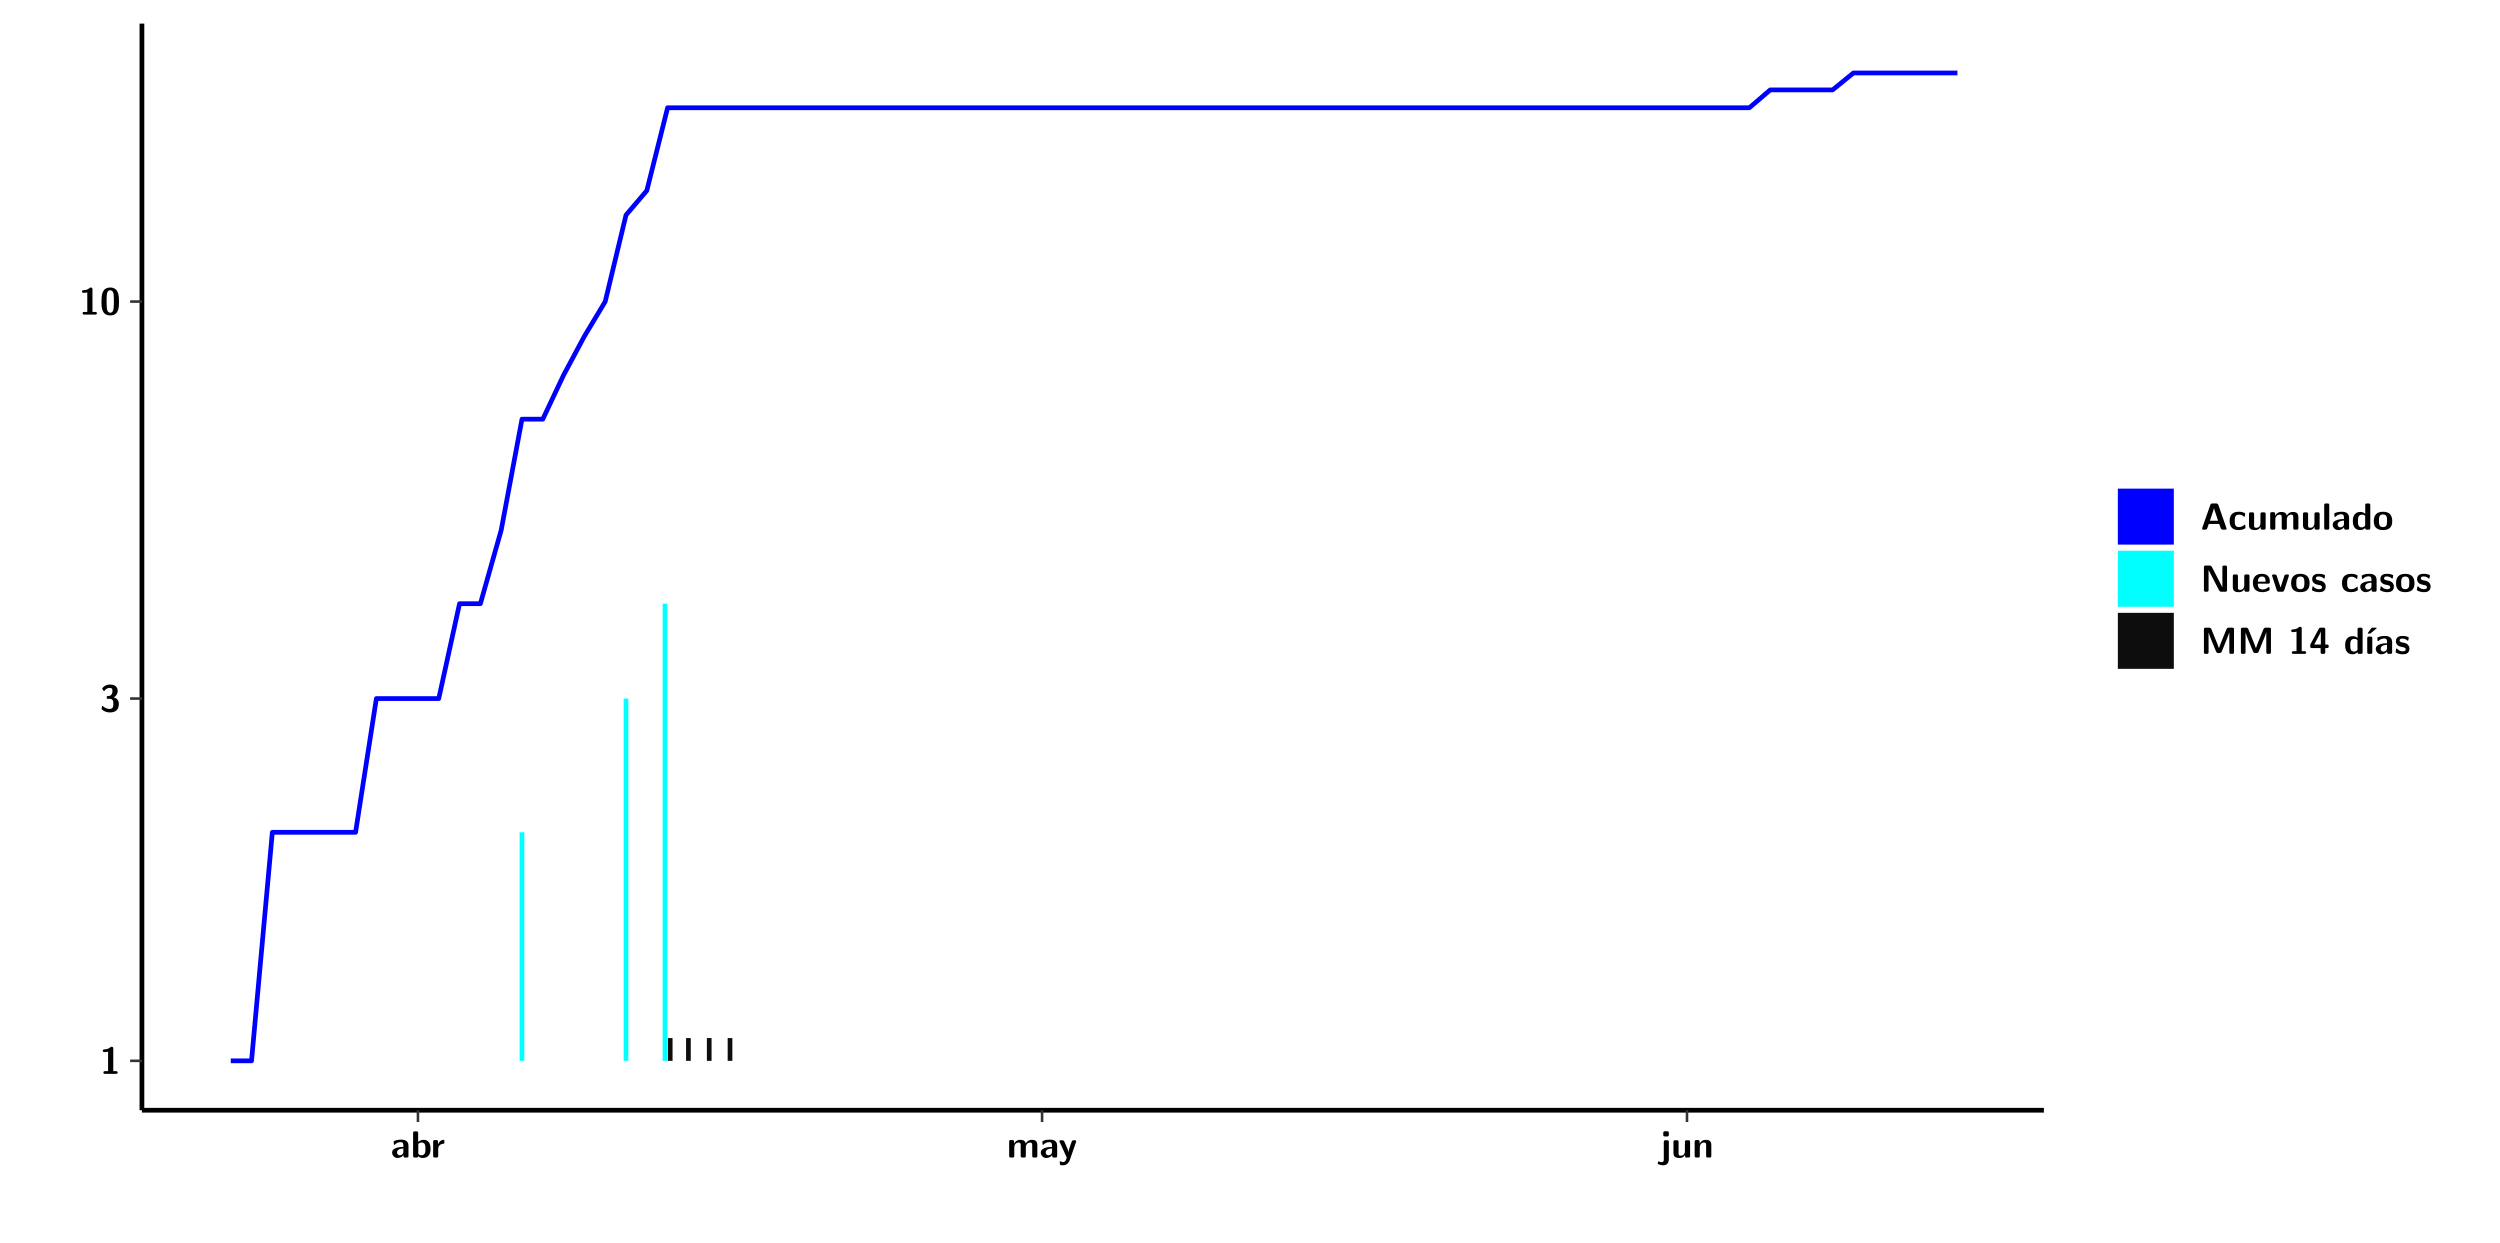
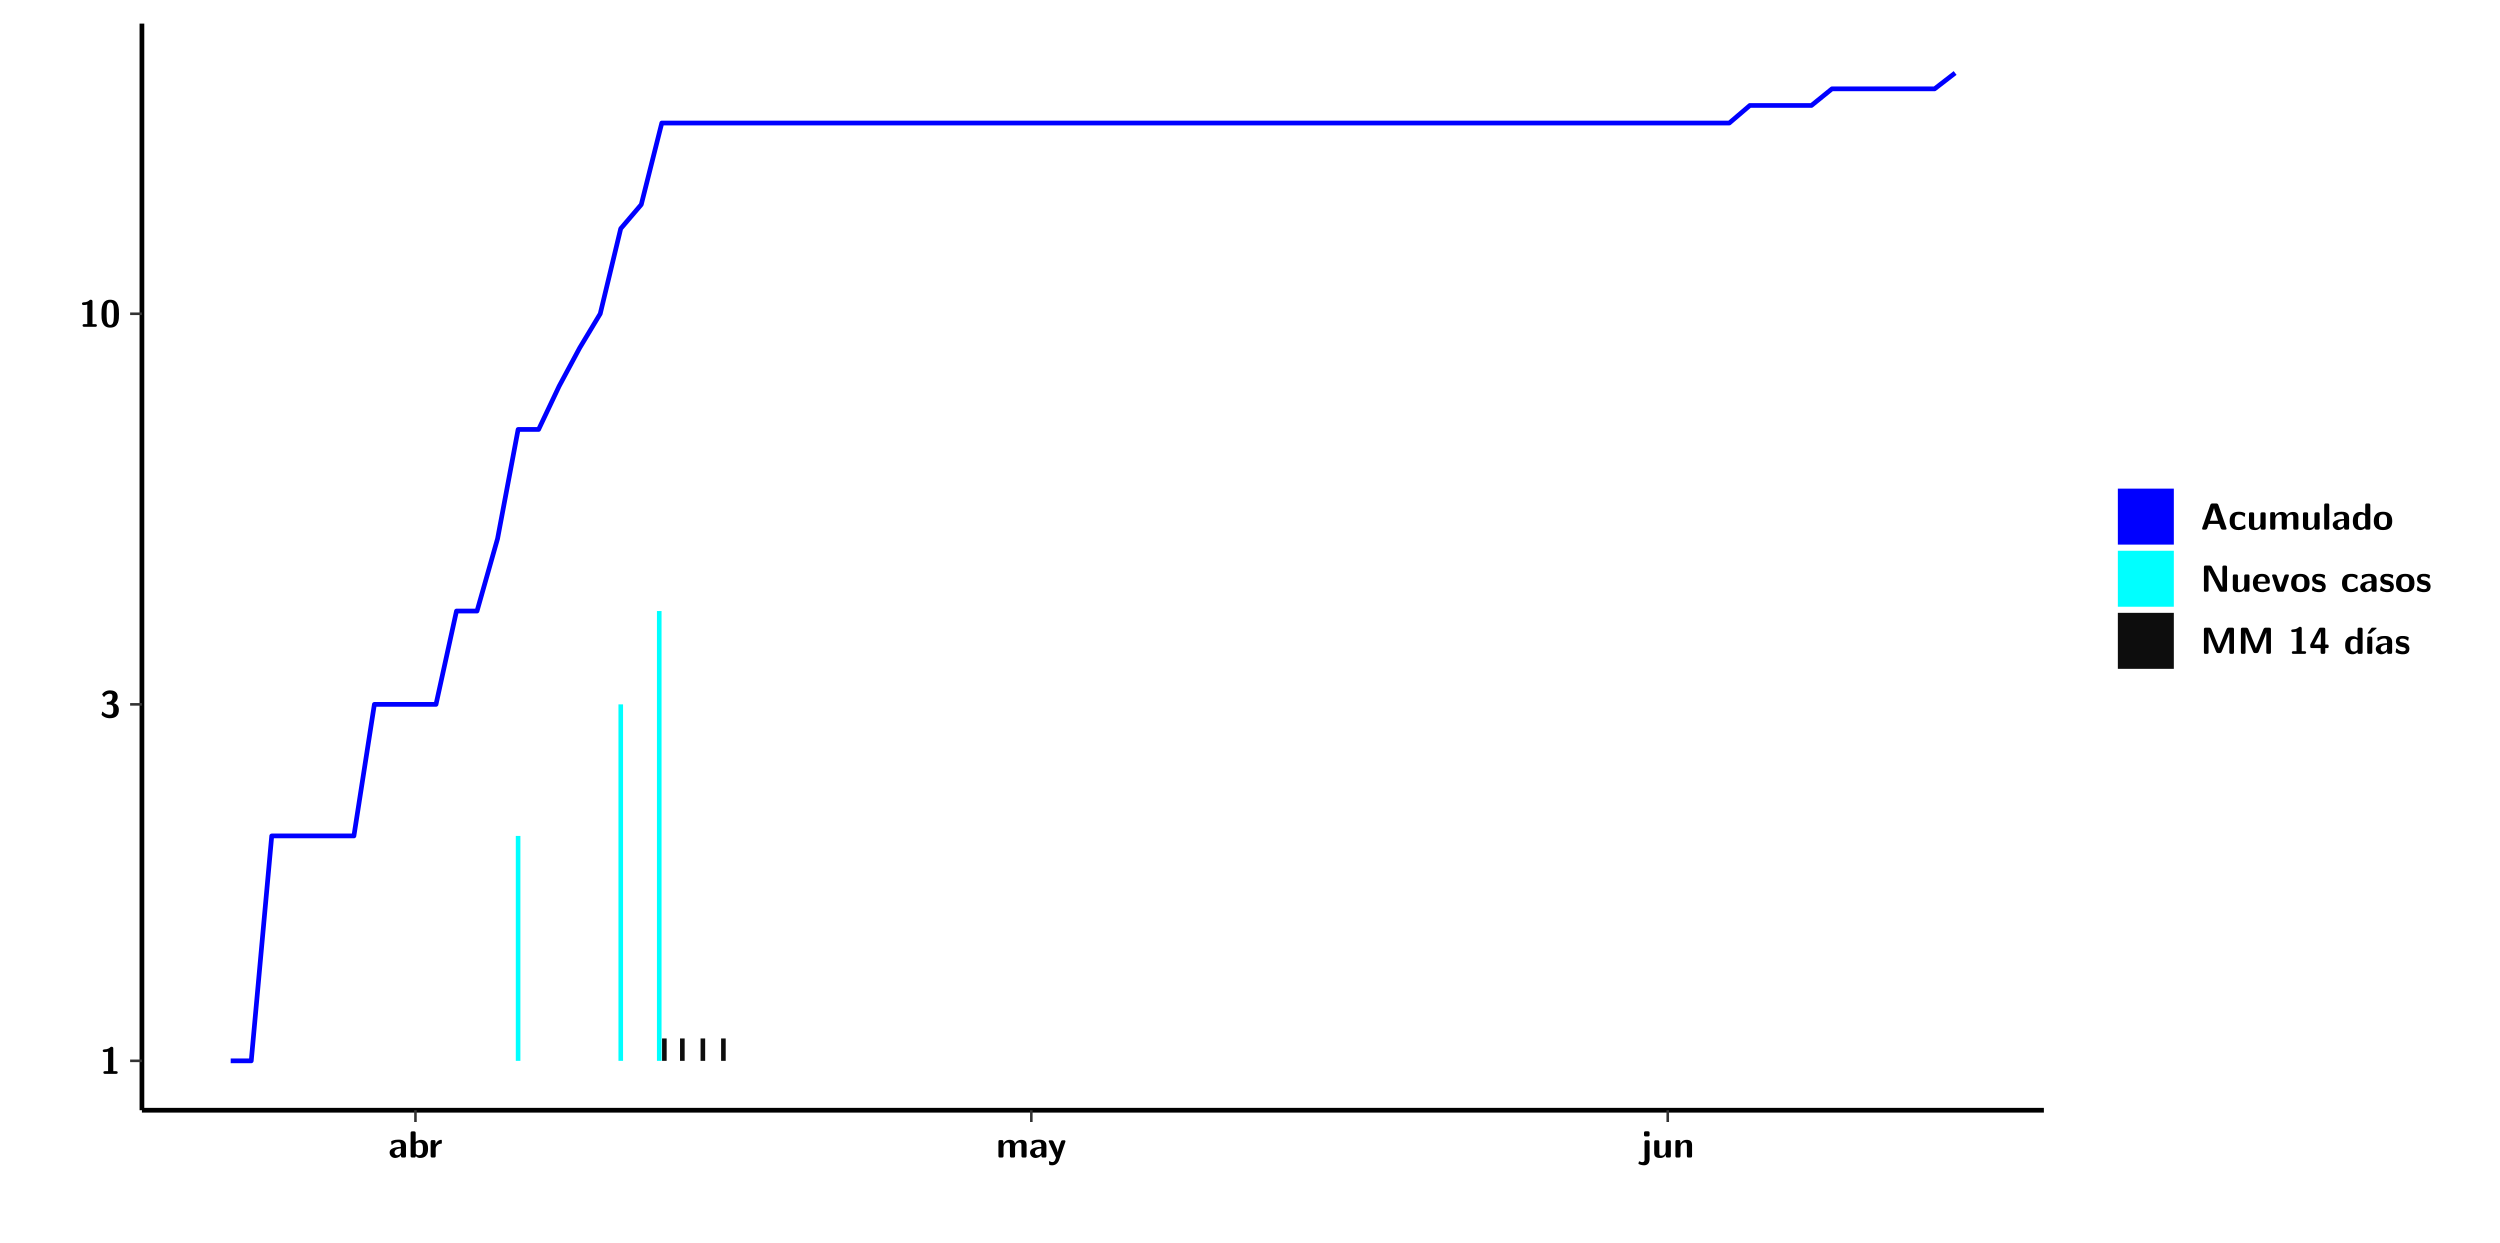
<svg xmlns="http://www.w3.org/2000/svg" xmlns:xlink="http://www.w3.org/1999/xlink" width="579.653pt" height="288pt" viewBox="0 0 579.653 288" version="1.1">
  <defs>
    <g>
      <symbol overflow="visible" id="glyph0-0">
        <path style="stroke:none;" d="" />
      </symbol>
      <symbol overflow="visible" id="glyph0-1">
        <path style="stroke:none;" d="M 3.109 -5.859 C 3.109 -6.016 3.109 -6.281 2.719 -6.281 C 2.547 -6.281 2.516 -6.266 2.406 -6.156 C 2.25 -6.016 1.922 -5.688 1.047 -5.672 C 0.891 -5.672 0.672 -5.609 0.672 -5.359 C 0.672 -5.047 0.969 -5.047 1.094 -5.047 C 1.344 -5.047 1.656 -5.078 1.906 -5.156 L 1.906 -0.625 L 1.234 -0.625 C 1.109 -0.625 0.812 -0.625 0.812 -0.312 C 0.812 0 1.109 0 1.234 0 L 3.719 0 C 3.828 0 4.141 0 4.141 -0.312 C 4.141 -0.625 3.828 -0.625 3.719 -0.625 L 3.109 -0.625 Z M 3.109 -5.859 " />
      </symbol>
      <symbol overflow="visible" id="glyph0-2">
        <path style="stroke:none;" d="M 0.844 -4.859 C 0.906 -4.766 0.953 -4.766 0.969 -4.766 C 1.031 -4.766 1.047 -4.797 1.094 -4.859 C 1.547 -5.5 2.172 -5.5 2.281 -5.5 C 2.844 -5.5 2.922 -5.203 2.922 -4.781 C 2.922 -4.656 2.922 -4.234 2.641 -3.906 C 2.438 -3.656 2.219 -3.641 1.953 -3.625 C 1.859 -3.609 1.688 -3.609 1.672 -3.578 C 1.609 -3.562 1.609 -3.5 1.609 -3.359 L 1.609 -3.203 C 1.609 -2.984 1.609 -2.969 1.844 -2.969 L 2.219 -2.969 C 3.031 -2.969 3.125 -2.469 3.125 -1.797 C 3.125 -1.203 3.062 -0.625 2.266 -0.625 C 1.984 -0.625 1.328 -0.688 0.75 -1.25 C 0.672 -1.328 0.656 -1.328 0.625 -1.328 C 0.531 -1.328 0.516 -1.25 0.516 -1.234 C 0.516 -1.234 0.406 -0.672 0.406 -0.625 C 0.406 -0.516 1.156 0.188 2.312 0.188 C 3.812 0.188 4.406 -0.609 4.406 -1.781 C 4.406 -2.562 3.984 -3.109 3.203 -3.297 C 3.906 -3.688 4.141 -4.266 4.141 -4.766 C 4.141 -6.156 2.891 -6.281 2.328 -6.281 C 1.125 -6.281 0.531 -5.422 0.531 -5.344 C 0.531 -5.297 0.594 -5.219 0.594 -5.219 Z M 0.844 -4.859 " />
      </symbol>
      <symbol overflow="visible" id="glyph0-3">
        <path style="stroke:none;" d="M 4.438 -3 C 4.438 -4.203 4.438 -6.281 2.406 -6.281 C 0.375 -6.281 0.375 -4.219 0.375 -3 C 0.375 -1.812 0.375 0.188 2.406 0.188 C 4.438 0.188 4.438 -1.781 4.438 -3 Z M 2.406 -0.438 C 1.75 -0.438 1.656 -1.25 1.625 -1.484 C 1.562 -1.953 1.562 -2.766 1.562 -3.125 C 1.562 -3.641 1.562 -4.203 1.625 -4.641 C 1.641 -4.875 1.734 -5.641 2.406 -5.641 C 3.047 -5.641 3.156 -4.906 3.188 -4.734 C 3.25 -4.281 3.25 -3.594 3.25 -3.125 C 3.25 -2.625 3.25 -1.953 3.188 -1.469 C 3.156 -1.234 3.062 -0.438 2.406 -0.438 Z M 2.406 -0.438 " />
      </symbol>
      <symbol overflow="visible" id="glyph0-4">
        <path style="stroke:none;" d="M 4.062 -2.766 C 4.062 -4.156 2.734 -4.156 2.297 -4.156 C 1.891 -4.156 1.453 -4.125 0.859 -3.891 C 0.672 -3.797 0.625 -3.781 0.625 -3.688 C 0.625 -3.625 0.688 -3.109 0.688 -3.047 C 0.703 -2.984 0.75 -2.938 0.812 -2.938 C 0.844 -2.938 0.875 -2.969 0.906 -3 C 1.281 -3.391 1.719 -3.578 2.266 -3.578 C 2.734 -3.578 2.875 -3.297 2.875 -2.781 L 2.875 -2.469 C 2.562 -2.469 0.266 -2.453 0.266 -1.172 C 0.266 -0.547 0.766 0.094 1.531 0.094 C 1.828 0.094 2.484 0.016 2.906 -0.594 L 2.906 -0.422 C 2.906 -0.141 2.969 0 3.328 0 L 3.641 0 C 3.984 0 4.062 -0.109 4.062 -0.422 Z M 2.875 -1.344 C 2.875 -0.531 2.047 -0.531 2.016 -0.531 C 1.641 -0.531 1.406 -0.844 1.406 -1.188 C 1.406 -2.047 2.625 -2.109 2.875 -2.109 Z M 2.875 -1.344 " />
      </symbol>
      <symbol overflow="visible" id="glyph0-5">
        <path style="stroke:none;" d="M 1.703 -5.656 C 1.703 -5.938 1.641 -6.078 1.281 -6.078 L 0.953 -6.078 C 0.641 -6.078 0.531 -5.984 0.531 -5.656 L 0.531 -0.422 C 0.531 -0.109 0.625 0 0.953 0 L 1.312 0 C 1.453 0 1.719 0 1.734 -0.344 C 2.125 0.094 2.578 0.094 2.719 0.094 C 4.578 0.094 4.578 -1.594 4.578 -2.031 C 4.578 -2.453 4.578 -4.109 2.938 -4.109 C 2.219 -4.109 1.781 -3.703 1.703 -3.625 Z M 1.734 -3.172 C 1.844 -3.281 2.109 -3.484 2.5 -3.484 C 3.391 -3.484 3.391 -2.672 3.391 -2.016 C 3.391 -1.375 3.391 -0.531 2.406 -0.531 C 2.047 -0.531 1.828 -0.75 1.734 -0.875 Z M 1.734 -3.172 " />
      </symbol>
      <symbol overflow="visible" id="glyph0-6">
        <path style="stroke:none;" d="M 1.703 -2.016 C 1.703 -2.844 2.391 -3.188 2.938 -3.219 C 3.109 -3.234 3.125 -3.234 3.125 -3.469 L 3.125 -3.875 C 3.125 -4.047 3.125 -4.109 2.969 -4.109 C 2.719 -4.109 2.078 -4.031 1.672 -3.078 L 1.656 -3.078 L 1.656 -3.641 C 1.656 -3.922 1.594 -4.062 1.234 -4.062 L 0.953 -4.062 C 0.641 -4.062 0.531 -3.969 0.531 -3.641 L 0.531 -0.422 C 0.531 -0.109 0.625 0 0.953 0 L 1.281 0 C 1.609 0 1.703 -0.109 1.703 -0.422 Z M 1.703 -2.016 " />
      </symbol>
      <symbol overflow="visible" id="glyph0-7">
        <path style="stroke:none;" d="M 7.062 -2.844 C 7.062 -3.75 6.672 -4.109 5.781 -4.109 C 5.156 -4.109 4.688 -3.828 4.359 -3.25 C 4.219 -4.078 3.484 -4.109 3.109 -4.109 C 2.938 -4.109 2.578 -4.109 2.188 -3.828 C 1.906 -3.625 1.734 -3.344 1.672 -3.203 L 1.672 -3.641 C 1.672 -3.922 1.609 -4.062 1.25 -4.062 L 0.953 -4.062 C 0.625 -4.062 0.531 -3.969 0.531 -3.641 L 0.531 -0.422 C 0.531 -0.109 0.625 0 0.953 0 L 1.297 0 C 1.625 0 1.719 -0.109 1.719 -0.422 L 1.719 -2.359 C 1.719 -3.141 2.25 -3.484 2.688 -3.484 C 3.109 -3.484 3.203 -3.297 3.203 -2.828 L 3.203 -0.422 C 3.203 -0.109 3.297 0 3.625 0 L 3.969 0 C 4.297 0 4.391 -0.109 4.391 -0.422 L 4.391 -2.359 C 4.391 -3.141 4.922 -3.484 5.359 -3.484 C 5.781 -3.484 5.875 -3.297 5.875 -2.828 L 5.875 -0.422 C 5.875 -0.109 5.969 0 6.297 0 L 6.641 0 C 6.984 0 7.062 -0.109 7.062 -0.422 Z M 7.062 -2.844 " />
      </symbol>
      <symbol overflow="visible" id="glyph0-8">
        <path style="stroke:none;" d="M 4.109 -3.609 C 4.141 -3.719 4.141 -3.734 4.141 -3.781 C 4.141 -4.016 3.906 -4.016 3.797 -4.016 L 3.609 -4.016 C 3.469 -4.016 3.266 -4.016 3.141 -3.812 C 3.109 -3.766 2.406 -1.828 2.359 -1.25 L 2.344 -1.25 C 2.312 -1.672 1.953 -2.484 1.562 -3.328 C 1.328 -3.891 1.266 -4.016 0.828 -4.016 L 0.594 -4.016 C 0.469 -4.016 0.25 -4.016 0.25 -3.781 C 0.25 -3.75 0.281 -3.688 0.297 -3.641 L 1.953 0 C 1.891 0.188 1.859 0.281 1.828 0.375 C 1.734 0.656 1.578 1.047 1.109 1.047 C 0.812 1.047 0.609 0.922 0.516 0.875 C 0.469 0.844 0.453 0.828 0.422 0.828 C 0.391 0.828 0.312 0.859 0.312 0.969 C 0.312 1.031 0.375 1.641 0.391 1.672 C 0.469 1.781 0.953 1.797 1.094 1.797 C 2.172 1.797 2.609 0.766 2.672 0.547 Z M 4.109 -3.609 " />
      </symbol>
      <symbol overflow="visible" id="glyph0-9">
        <path style="stroke:none;" d="M 1.969 -5.672 C 1.969 -5.953 1.906 -6.094 1.547 -6.094 L 1.094 -6.094 C 0.766 -6.094 0.672 -5.984 0.672 -5.672 L 0.672 -5.312 C 0.672 -5.031 0.734 -4.891 1.094 -4.891 L 1.547 -4.891 C 1.875 -4.891 1.969 -5 1.969 -5.312 Z M 0.797 0.484 C 0.797 0.703 0.797 1.062 0.25 1.062 C 0.156 1.062 -0.094 1.031 -0.266 0.922 C -0.359 0.875 -0.375 0.875 -0.406 0.875 C -0.484 0.875 -0.5 0.922 -0.547 1.094 C -0.609 1.281 -0.625 1.359 -0.625 1.391 C -0.625 1.547 0.109 1.797 0.656 1.797 C 1.625 1.797 1.969 1.141 1.969 0.281 L 1.969 -3.594 C 1.969 -3.875 1.906 -4.016 1.547 -4.016 L 1.219 -4.016 C 0.891 -4.016 0.797 -3.906 0.797 -3.594 Z M 0.797 0.484 " />
      </symbol>
      <symbol overflow="visible" id="glyph0-10">
        <path style="stroke:none;" d="M 4.391 -3.594 C 4.391 -3.875 4.328 -4.016 3.969 -4.016 L 3.609 -4.016 C 3.281 -4.016 3.188 -3.906 3.188 -3.594 L 3.188 -1.516 C 3.188 -0.938 2.891 -0.438 2.266 -0.438 C 1.766 -0.438 1.719 -0.562 1.719 -1.031 L 1.719 -3.594 C 1.719 -3.875 1.656 -4.016 1.297 -4.016 L 0.953 -4.016 C 0.625 -4.016 0.531 -3.922 0.531 -3.594 L 0.531 -1.109 C 0.531 -0.172 1.031 0.094 1.953 0.094 C 2.188 0.094 2.812 0.094 3.219 -0.656 L 3.219 -0.422 C 3.219 -0.141 3.281 0 3.641 0 L 3.969 0 C 4.297 0 4.391 -0.109 4.391 -0.422 Z M 4.391 -3.594 " />
      </symbol>
      <symbol overflow="visible" id="glyph0-11">
        <path style="stroke:none;" d="M 4.391 -2.844 C 4.391 -3.75 4 -4.109 3.109 -4.109 C 2.188 -4.109 1.781 -3.438 1.672 -3.203 L 1.672 -3.641 C 1.672 -3.922 1.609 -4.062 1.25 -4.062 L 0.953 -4.062 C 0.625 -4.062 0.531 -3.969 0.531 -3.641 L 0.531 -0.422 C 0.531 -0.109 0.625 0 0.953 0 L 1.297 0 C 1.625 0 1.719 -0.109 1.719 -0.422 L 1.719 -2.359 C 1.719 -3.125 2.219 -3.484 2.688 -3.484 C 3.109 -3.484 3.188 -3.281 3.188 -2.828 L 3.188 -0.422 C 3.188 -0.141 3.25 0 3.609 0 L 3.969 0 C 4.297 0 4.391 -0.109 4.391 -0.422 Z M 4.391 -2.844 " />
      </symbol>
      <symbol overflow="visible" id="glyph0-12">
        <path style="stroke:none;" d="M 4.156 -5.703 C 4.031 -6.078 3.766 -6.078 3.594 -6.078 L 2.828 -6.078 C 2.641 -6.078 2.391 -6.078 2.266 -5.703 L 0.406 -0.406 C 0.375 -0.297 0.375 -0.281 0.375 -0.234 C 0.375 0 0.594 0 0.703 0 L 1.031 0 C 1.188 0 1.453 0 1.578 -0.344 L 1.922 -1.328 L 4.344 -1.328 L 4.641 -0.484 C 4.75 -0.172 4.812 0 5.234 0 L 5.703 0 C 5.828 0 6.047 0 6.047 -0.234 C 6.047 -0.281 6.047 -0.297 6 -0.406 Z M 2.812 -3.938 C 2.938 -4.328 3.062 -4.656 3.125 -4.969 L 3.141 -4.969 C 3.188 -4.766 3.188 -4.75 3.25 -4.547 L 4.078 -2.078 L 2.188 -2.078 Z M 2.812 -3.938 " />
      </symbol>
      <symbol overflow="visible" id="glyph0-13">
        <path style="stroke:none;" d="M 4 -0.438 C 4 -0.531 3.969 -0.938 3.953 -1.047 C 3.953 -1.078 3.938 -1.172 3.844 -1.172 C 3.812 -1.172 3.797 -1.172 3.703 -1.078 C 3.562 -0.953 3.141 -0.594 2.422 -0.594 C 1.516 -0.594 1.516 -1.469 1.516 -2.031 C 1.516 -2.75 1.562 -3.484 2.453 -3.484 C 3.031 -3.484 3.266 -3.344 3.578 -3.078 C 3.688 -2.984 3.703 -2.984 3.734 -2.984 C 3.828 -2.984 3.844 -3.062 3.844 -3.094 C 3.859 -3.172 3.953 -3.656 3.953 -3.703 C 3.953 -3.781 3.891 -3.812 3.75 -3.891 C 3.328 -4.078 3.062 -4.156 2.453 -4.156 C 1.141 -4.156 0.328 -3.547 0.328 -2.016 C 0.328 -0.562 1.078 0.094 2.406 0.094 C 2.641 0.094 3.172 0.094 3.75 -0.203 C 4 -0.344 4 -0.344 4 -0.438 Z M 4 -0.438 " />
      </symbol>
      <symbol overflow="visible" id="glyph0-14">
        <path style="stroke:none;" d="M 1.703 -5.656 C 1.703 -5.938 1.641 -6.078 1.281 -6.078 L 0.953 -6.078 C 0.641 -6.078 0.531 -5.984 0.531 -5.656 L 0.531 -0.422 C 0.531 -0.109 0.625 0 0.953 0 L 1.281 0 C 1.609 0 1.703 -0.109 1.703 -0.422 Z M 1.703 -5.656 " />
      </symbol>
      <symbol overflow="visible" id="glyph0-15">
        <path style="stroke:none;" d="M 4.375 -5.656 C 4.375 -5.938 4.312 -6.078 3.953 -6.078 L 3.625 -6.078 C 3.297 -6.078 3.203 -5.969 3.203 -5.656 L 3.203 -3.672 C 2.812 -4.047 2.375 -4.109 2.109 -4.109 C 0.328 -4.109 0.328 -2.422 0.328 -2 C 0.328 -1.594 0.328 0.094 2.062 0.094 C 2.422 0.094 2.812 -0.016 3.188 -0.406 C 3.188 -0.094 3.297 0 3.609 0 L 3.953 0 C 4.281 0 4.375 -0.109 4.375 -0.422 Z M 3.188 -1.094 C 3.188 -0.953 3.188 -0.875 2.922 -0.688 C 2.703 -0.547 2.5 -0.531 2.406 -0.531 C 1.516 -0.531 1.516 -1.344 1.516 -2 C 1.516 -2.656 1.516 -3.484 2.5 -3.484 C 2.75 -3.484 2.984 -3.391 3.188 -3.203 Z M 3.188 -1.094 " />
      </symbol>
      <symbol overflow="visible" id="glyph0-16">
        <path style="stroke:none;" d="M 4.547 -1.969 C 4.547 -3.406 3.844 -4.156 2.406 -4.156 C 0.953 -4.156 0.266 -3.391 0.266 -1.969 C 0.266 -0.547 1.031 0.094 2.406 0.094 C 3.781 0.094 4.547 -0.531 4.547 -1.969 Z M 2.406 -0.594 C 1.469 -0.594 1.469 -1.375 1.469 -2.078 C 1.469 -2.75 1.469 -3.531 2.406 -3.531 C 3.344 -3.531 3.344 -2.766 3.344 -2.078 C 3.344 -1.391 3.344 -0.594 2.406 -0.594 Z M 2.406 -0.594 " />
      </symbol>
      <symbol overflow="visible" id="glyph0-17">
        <path style="stroke:none;" d="M 2.656 -5.734 C 2.469 -6.078 2.203 -6.078 2.031 -6.078 L 1.219 -6.078 C 0.906 -6.078 0.797 -5.984 0.797 -5.656 L 0.797 -0.422 C 0.797 -0.109 0.891 0 1.219 0 L 1.453 0 C 1.781 0 1.875 -0.109 1.875 -0.422 L 1.875 -5.016 L 1.891 -5.016 L 4.297 -0.344 C 4.484 0 4.75 0 4.922 0 L 5.734 0 C 6.062 0 6.156 -0.109 6.156 -0.422 L 6.156 -5.656 C 6.156 -5.938 6.094 -6.078 5.734 -6.078 L 5.5 -6.078 C 5.156 -6.078 5.078 -5.969 5.078 -5.656 L 5.078 -1.062 L 5.062 -1.062 Z M 2.656 -5.734 " />
      </symbol>
      <symbol overflow="visible" id="glyph0-18">
        <path style="stroke:none;" d="M 3.781 -1.875 C 3.984 -1.875 4.203 -1.891 4.203 -2.281 C 4.203 -3.406 3.672 -4.156 2.359 -4.156 C 0.969 -4.156 0.266 -3.375 0.266 -2.047 C 0.266 -0.609 1.109 0.094 2.484 0.094 C 2.812 0.094 3.312 0.047 3.891 -0.234 C 4.078 -0.328 4.141 -0.359 4.141 -0.469 C 4.141 -0.531 4.125 -0.781 4.109 -0.844 C 4.078 -1.125 4.062 -1.125 3.984 -1.125 C 3.953 -1.125 3.938 -1.125 3.844 -1.047 C 3.328 -0.594 2.797 -0.531 2.516 -0.531 C 1.531 -0.531 1.422 -1.312 1.391 -1.875 Z M 1.406 -2.344 C 1.422 -2.875 1.609 -3.531 2.359 -3.531 C 3.062 -3.531 3.203 -3.031 3.219 -2.344 Z M 1.406 -2.344 " />
      </symbol>
      <symbol overflow="visible" id="glyph0-19">
        <path style="stroke:none;" d="M 4.109 -3.609 C 4.141 -3.719 4.141 -3.75 4.141 -3.766 C 4.141 -4.016 3.922 -4.016 3.797 -4.016 L 3.609 -4.016 C 3.25 -4.016 3.141 -3.891 3.062 -3.641 L 2.203 -0.984 L 1.328 -3.641 C 1.266 -3.828 1.203 -4.016 0.781 -4.016 L 0.578 -4.016 C 0.453 -4.016 0.234 -4.016 0.234 -3.766 C 0.234 -3.75 0.234 -3.719 0.266 -3.609 L 1.312 -0.375 C 1.438 0 1.703 0 1.859 0 L 2.5 0 C 2.672 0 2.938 0 3.062 -0.375 Z M 4.109 -3.609 " />
      </symbol>
      <symbol overflow="visible" id="glyph0-20">
        <path style="stroke:none;" d="M 3.469 -1.234 C 3.469 -1.734 3.203 -2.031 3.047 -2.172 C 2.703 -2.484 2.391 -2.547 2.031 -2.609 C 1.547 -2.703 1.188 -2.766 1.188 -3.109 C 1.188 -3.469 1.484 -3.547 1.828 -3.547 C 2.406 -3.547 2.719 -3.328 2.953 -3.125 C 3.047 -3.047 3.062 -3.047 3.094 -3.047 C 3.188 -3.047 3.203 -3.125 3.203 -3.156 C 3.219 -3.219 3.312 -3.719 3.312 -3.766 C 3.312 -3.906 2.844 -4.031 2.75 -4.062 C 2.406 -4.156 2.125 -4.156 1.891 -4.156 C 1.5 -4.156 0.328 -4.156 0.328 -2.906 C 0.328 -2.484 0.516 -2.219 0.75 -2 C 1.062 -1.734 1.406 -1.672 1.906 -1.562 C 2.156 -1.531 2.609 -1.453 2.609 -1.062 C 2.609 -0.656 2.266 -0.594 1.922 -0.594 C 1.531 -0.594 1.047 -0.703 0.625 -1.188 C 0.594 -1.234 0.562 -1.266 0.516 -1.266 C 0.422 -1.266 0.406 -1.188 0.391 -1.125 C 0.375 -1.016 0.266 -0.516 0.266 -0.422 C 0.266 -0.266 0.922 -0.062 0.922 -0.047 C 1.406 0.094 1.766 0.094 1.922 0.094 C 2.359 0.094 3.469 0.062 3.469 -1.234 Z M 3.469 -1.234 " />
      </symbol>
      <symbol overflow="visible" id="glyph0-21">
        <path style="stroke:none;" d="M 4.859 -2.859 C 4.688 -2.422 4.359 -1.609 4.281 -1.312 C 4.203 -1.625 3.844 -2.484 3.656 -2.953 L 2.531 -5.719 C 2.391 -6.078 2.109 -6.078 1.953 -6.078 L 1.219 -6.078 C 0.906 -6.078 0.797 -5.984 0.797 -5.656 L 0.797 -0.422 C 0.797 -0.109 0.891 0 1.219 0 L 1.453 0 C 1.781 0 1.875 -0.109 1.875 -0.422 L 1.875 -4.953 L 1.891 -4.953 C 1.984 -4.562 2.375 -3.578 2.578 -3.062 L 3.609 -0.562 C 3.766 -0.188 3.969 -0.188 4.266 -0.188 C 4.562 -0.188 4.781 -0.188 4.938 -0.562 L 6.062 -3.328 C 6.141 -3.531 6.625 -4.719 6.672 -4.953 L 6.688 -4.953 L 6.688 -0.422 C 6.688 -0.141 6.75 0 7.109 0 L 7.344 0 C 7.672 0 7.766 -0.109 7.766 -0.422 L 7.766 -5.656 C 7.766 -5.938 7.703 -6.078 7.344 -6.078 L 6.609 -6.078 C 6.391 -6.078 6.172 -6.062 6.016 -5.703 Z M 4.859 -2.859 " />
      </symbol>
      <symbol overflow="visible" id="glyph0-22">
        <path style="stroke:none;" d="M 0.344 -2.297 C 0.266 -2.172 0.266 -2.141 0.266 -1.984 L 0.266 -1.766 C 0.266 -1.484 0.328 -1.344 0.688 -1.344 L 2.672 -1.344 L 2.672 -0.422 C 2.672 -0.141 2.719 0 3.078 0 L 3.328 0 C 3.656 0 3.75 -0.109 3.75 -0.422 L 3.75 -1.344 L 4.125 -1.344 C 4.391 -1.344 4.547 -1.406 4.547 -1.75 C 4.547 -2.078 4.422 -2.172 4.125 -2.172 L 3.75 -2.172 L 3.75 -5.656 C 3.75 -5.984 3.656 -6.078 3.328 -6.078 L 2.688 -6.078 C 2.531 -6.078 2.391 -6.078 2.281 -5.875 Z M 1.188 -2.172 C 2.578 -4.75 2.672 -5.016 2.703 -5.156 L 2.719 -5.156 L 2.719 -2.172 Z M 1.188 -2.172 " />
      </symbol>
      <symbol overflow="visible" id="glyph0-23">
        <path style="stroke:none;" d="M 3.906 -5.844 C 3.953 -5.875 4 -5.922 4 -5.969 C 4 -6.078 3.906 -6.078 3.766 -6.078 L 3.047 -6.078 C 2.875 -6.078 2.859 -6.078 2.781 -5.984 L 2.031 -4.953 C 1.953 -4.859 1.953 -4.844 1.953 -4.828 C 1.953 -4.703 2.047 -4.703 2.188 -4.703 L 2.516 -4.703 Z M 3.906 -5.844 " />
      </symbol>
      <symbol overflow="visible" id="glyph0-24">
        <path style="stroke:none;" d="M 1.703 -3.594 C 1.703 -3.875 1.641 -4.016 1.281 -4.016 L 0.953 -4.016 C 0.641 -4.016 0.531 -3.922 0.531 -3.594 L 0.531 -0.422 C 0.531 -0.109 0.625 0 0.953 0 L 1.281 0 C 1.609 0 1.703 -0.109 1.703 -0.422 Z M 1.703 -3.594 " />
      </symbol>
    </g>
    <clipPath id="clip1">
      <path d="M 0 0 L 576.008 0 L 576.008 288 L 0 288 Z M 0 0 " />
    </clipPath>
    <clipPath id="clip2">
      <path d="M 32.906 5.477 L 473.898 5.477 L 473.898 257.414 L 32.906 257.414 Z M 32.906 5.477 " />
    </clipPath>
  </defs>
  <g id="surface1">
    <g clip-path="url(#clip1)" clip-rule="nonzero">
      <path style="fill-rule:nonzero;fill:rgb(100%,100%,100%);fill-opacity:1;stroke-width:0.598;stroke-linecap:round;stroke-linejoin:round;stroke:rgb(100%,100%,100%);stroke-opacity:1;stroke-miterlimit:10;" d="M 0 0 L 0 288.004 L 576.008 288.004 L 576.008 0 Z M 0 0 " transform="matrix(1,0,0,-1,0,288)" />
    </g>
    <g clip-path="url(#clip2)" clip-rule="nonzero">
      <path style=" stroke:none;fill-rule:nonzero;fill:rgb(100%,100%,100%);fill-opacity:1;" d="M 32.906 257.414 L 32.906 5.477 L 473.898 5.477 L 473.898 257.414 Z M 32.906 257.414 " />
    </g>
-     <path style=" stroke:none;fill-rule:nonzero;fill:rgb(0%,100%,100%);fill-opacity:1;" d="M 120.48 245.969 L 120.48 192.977 L 121.566 192.977 L 121.566 245.969 Z M 120.48 245.969 " />
-     <path style=" stroke:none;fill-rule:nonzero;fill:rgb(0%,100%,100%);fill-opacity:1;" d="M 144.602 245.969 L 144.602 161.973 L 145.688 161.973 L 145.688 245.969 Z M 144.602 245.969 " />
-     <path style=" stroke:none;fill-rule:nonzero;fill:rgb(0%,100%,100%);fill-opacity:1;" d="M 153.645 245.969 L 153.645 139.973 L 154.73 139.973 L 154.73 245.969 Z M 153.645 245.969 " />
-     <path style=" stroke:none;fill-rule:nonzero;fill:rgb(4.999%,4.999%,4.999%);fill-opacity:1;" d="M 154.852 245.969 L 154.852 240.688 L 155.938 240.688 L 155.938 245.969 Z M 154.852 245.969 " />
-     <path style=" stroke:none;fill-rule:nonzero;fill:rgb(4.999%,4.999%,4.999%);fill-opacity:1;" d="M 159.074 245.969 L 159.074 240.688 L 160.16 240.688 L 160.16 245.969 Z M 159.074 245.969 " />
-     <path style=" stroke:none;fill-rule:nonzero;fill:rgb(4.999%,4.999%,4.999%);fill-opacity:1;" d="M 163.898 245.969 L 163.898 240.688 L 164.984 240.688 L 164.984 245.969 Z M 163.898 245.969 " />
-     <path style=" stroke:none;fill-rule:nonzero;fill:rgb(4.999%,4.999%,4.999%);fill-opacity:1;" d="M 168.719 245.969 L 168.719 240.688 L 169.805 240.688 L 169.805 245.969 Z M 168.719 245.969 " />
-     <path style="fill:none;stroke-width:1.096;stroke-linecap:butt;stroke-linejoin:round;stroke:rgb(0%,0%,100%);stroke-opacity:1;stroke-miterlimit:10;" d="M 53.5 42.031 L 58.32 42.031 L 63.145 95.023 L 82.441 95.023 L 87.266 126.027 L 101.73 126.027 L 106.551 148.027 L 111.383 148.027 L 116.207 165.082 L 121.027 190.809 L 125.852 190.809 L 130.672 201.02 L 135.492 210.023 L 140.324 218.074 L 145.148 238.141 L 149.969 243.801 L 154.793 263.016 L 405.613 263.016 L 410.445 267.152 L 424.91 267.152 L 429.734 271.078 L 453.855 271.078 " transform="matrix(1,0,0,-1,0,288)" />
+     <path style=" stroke:none;fill-rule:nonzero;fill:rgb(0%,100%,100%);fill-opacity:1;" d="M 119.594 245.969 L 119.594 193.82 L 120.66 193.82 L 120.66 245.969 Z M 119.594 245.969 " />
+     <path style=" stroke:none;fill-rule:nonzero;fill:rgb(0%,100%,100%);fill-opacity:1;" d="M 143.395 245.969 L 143.395 163.316 L 144.461 163.316 L 144.461 245.969 Z M 143.395 245.969 " />
+     <path style=" stroke:none;fill-rule:nonzero;fill:rgb(0%,100%,100%);fill-opacity:1;" d="M 152.32 245.969 L 152.32 141.676 L 153.387 141.676 L 153.387 245.969 Z M 152.32 245.969 " />
+     <path style=" stroke:none;fill-rule:nonzero;fill:rgb(4.999%,4.999%,4.999%);fill-opacity:1;" d="M 153.508 245.969 L 153.508 240.777 L 154.574 240.777 L 154.574 245.969 Z M 153.508 245.969 " />
+     <path style=" stroke:none;fill-rule:nonzero;fill:rgb(4.999%,4.999%,4.999%);fill-opacity:1;" d="M 157.672 245.969 L 157.672 240.777 L 158.746 240.777 L 158.746 245.969 Z M 157.672 245.969 " />
+     <path style=" stroke:none;fill-rule:nonzero;fill:rgb(4.999%,4.999%,4.999%);fill-opacity:1;" d="M 162.434 245.969 L 162.434 240.777 L 163.5 240.777 L 163.5 245.969 Z M 162.434 245.969 " />
+     <path style=" stroke:none;fill-rule:nonzero;fill:rgb(4.999%,4.999%,4.999%);fill-opacity:1;" d="M 167.195 245.969 L 167.195 240.777 L 168.262 240.777 L 168.262 245.969 Z M 167.195 245.969 " />
+     <path style="fill:none;stroke-width:1.096;stroke-linecap:butt;stroke-linejoin:round;stroke:rgb(0%,0%,100%);stroke-opacity:1;stroke-miterlimit:10;" d="M 53.488 42.031 L 58.254 42.031 L 63.004 94.18 L 82.055 94.18 L 86.805 124.684 L 101.094 124.684 L 105.844 146.324 L 110.605 146.324 L 115.367 163.109 L 120.133 188.426 L 124.883 188.426 L 129.645 198.469 L 134.406 207.336 L 139.168 215.254 L 143.922 234.992 L 148.684 240.57 L 153.445 259.48 L 400.961 259.48 L 405.723 263.547 L 420 263.547 L 424.762 267.402 L 448.562 267.402 L 453.316 271.078 " transform="matrix(1,0,0,-1,0,288)" />
    <path style="fill:none;stroke-width:1.096;stroke-linecap:butt;stroke-linejoin:round;stroke:rgb(0%,0%,0%);stroke-opacity:1;stroke-miterlimit:10;" d="M 32.906 30.586 L 32.906 282.523 " transform="matrix(1,0,0,-1,0,288)" />
    <g style="fill:rgb(0%,0%,0%);fill-opacity:1;">
      <use xlink:href="#glyph0-1" x="23.153" y="248.986" />
    </g>
    <g style="fill:rgb(0%,0%,0%);fill-opacity:1;">
-       <use xlink:href="#glyph0-2" x="23.153" y="165.001" />
+       <use xlink:href="#glyph0-2" x="23.153" y="166.346" />
    </g>
    <g style="fill:rgb(0%,0%,0%);fill-opacity:1;">
-       <use xlink:href="#glyph0-1" x="18.331" y="72.946" />
-       <use xlink:href="#glyph0-3" x="23.153" y="72.946" />
+       <use xlink:href="#glyph0-1" x="18.331" y="75.776" />
+       <use xlink:href="#glyph0-3" x="23.153" y="75.776" />
    </g>
    <path style="fill:none;stroke-width:0.598;stroke-linecap:butt;stroke-linejoin:round;stroke:rgb(20%,20%,20%);stroke-opacity:1;stroke-miterlimit:10;" d="M 30.168 42.031 L 32.906 42.031 " transform="matrix(1,0,0,-1,0,288)" />
-     <path style="fill:none;stroke-width:0.598;stroke-linecap:butt;stroke-linejoin:round;stroke:rgb(20%,20%,20%);stroke-opacity:1;stroke-miterlimit:10;" d="M 30.168 126.027 L 32.906 126.027 " transform="matrix(1,0,0,-1,0,288)" />
-     <path style="fill:none;stroke-width:0.598;stroke-linecap:butt;stroke-linejoin:round;stroke:rgb(20%,20%,20%);stroke-opacity:1;stroke-miterlimit:10;" d="M 30.168 218.074 L 32.906 218.074 " transform="matrix(1,0,0,-1,0,288)" />
+     <path style="fill:none;stroke-width:0.598;stroke-linecap:butt;stroke-linejoin:round;stroke:rgb(20%,20%,20%);stroke-opacity:1;stroke-miterlimit:10;" d="M 30.168 124.684 L 32.906 124.684 " transform="matrix(1,0,0,-1,0,288)" />
+     <path style="fill:none;stroke-width:0.598;stroke-linecap:butt;stroke-linejoin:round;stroke:rgb(20%,20%,20%);stroke-opacity:1;stroke-miterlimit:10;" d="M 30.168 215.254 L 32.906 215.254 " transform="matrix(1,0,0,-1,0,288)" />
    <path style="fill:none;stroke-width:1.096;stroke-linecap:butt;stroke-linejoin:round;stroke:rgb(0%,0%,0%);stroke-opacity:1;stroke-miterlimit:10;" d="M 32.906 30.586 L 473.898 30.586 " transform="matrix(1,0,0,-1,0,288)" />
-     <path style="fill:none;stroke-width:0.598;stroke-linecap:butt;stroke-linejoin:round;stroke:rgb(20%,20%,20%);stroke-opacity:1;stroke-miterlimit:10;" d="M 96.906 27.848 L 96.906 30.586 " transform="matrix(1,0,0,-1,0,288)" />
-     <path style="fill:none;stroke-width:0.598;stroke-linecap:butt;stroke-linejoin:round;stroke:rgb(20%,20%,20%);stroke-opacity:1;stroke-miterlimit:10;" d="M 241.617 27.848 L 241.617 30.586 " transform="matrix(1,0,0,-1,0,288)" />
-     <path style="fill:none;stroke-width:0.598;stroke-linecap:butt;stroke-linejoin:round;stroke:rgb(20%,20%,20%);stroke-opacity:1;stroke-miterlimit:10;" d="M 391.148 27.848 L 391.148 30.586 " transform="matrix(1,0,0,-1,0,288)" />
+     <path style="fill:none;stroke-width:0.598;stroke-linecap:butt;stroke-linejoin:round;stroke:rgb(20%,20%,20%);stroke-opacity:1;stroke-miterlimit:10;" d="M 96.328 27.848 L 96.328 30.586 " transform="matrix(1,0,0,-1,0,288)" />
+     <path style="fill:none;stroke-width:0.598;stroke-linecap:butt;stroke-linejoin:round;stroke:rgb(20%,20%,20%);stroke-opacity:1;stroke-miterlimit:10;" d="M 239.125 27.848 L 239.125 30.586 " transform="matrix(1,0,0,-1,0,288)" />
+     <path style="fill:none;stroke-width:0.598;stroke-linecap:butt;stroke-linejoin:round;stroke:rgb(20%,20%,20%);stroke-opacity:1;stroke-miterlimit:10;" d="M 386.684 27.848 L 386.684 30.586 " transform="matrix(1,0,0,-1,0,288)" />
    <g style="fill:rgb(0%,0%,0%);fill-opacity:1;">
-       <use xlink:href="#glyph0-4" x="90.648" y="268.394" />
-       <use xlink:href="#glyph0-5" x="95.251" y="268.394" />
+       <use xlink:href="#glyph0-4" x="90.07" y="268.394" />
+       <use xlink:href="#glyph0-5" x="94.673" y="268.394" />
    </g>
    <g style="fill:rgb(0%,0%,0%);fill-opacity:1;">
-       <use xlink:href="#glyph0-6" x="99.898" y="268.394" />
+       <use xlink:href="#glyph0-6" x="99.32" y="268.394" />
    </g>
    <g style="fill:rgb(0%,0%,0%);fill-opacity:1;">
-       <use xlink:href="#glyph0-7" x="233.456" y="268.394" />
-       <use xlink:href="#glyph0-4" x="241.054" y="268.394" />
+       <use xlink:href="#glyph0-7" x="230.965" y="268.394" />
+       <use xlink:href="#glyph0-4" x="238.563" y="268.394" />
    </g>
    <g style="fill:rgb(0%,0%,0%);fill-opacity:1;">
-       <use xlink:href="#glyph0-8" x="245.385" y="268.394" />
+       <use xlink:href="#glyph0-8" x="242.894" y="268.394" />
    </g>
    <g style="fill:rgb(0%,0%,0%);fill-opacity:1;">
-       <use xlink:href="#glyph0-9" x="384.97" y="268.394" />
-       <use xlink:href="#glyph0-10" x="387.478" y="268.394" />
-       <use xlink:href="#glyph0-11" x="392.397" y="268.394" />
+       <use xlink:href="#glyph0-9" x="380.506" y="268.394" />
+       <use xlink:href="#glyph0-10" x="383.014" y="268.394" />
+       <use xlink:href="#glyph0-11" x="387.933" y="268.394" />
    </g>
    <path style=" stroke:none;fill-rule:nonzero;fill:rgb(100%,100%,100%);fill-opacity:1;" d="M 484.859 161.262 L 484.859 101.625 L 570.527 101.625 L 570.527 161.262 Z M 484.859 161.262 " />
    <path style=" stroke:none;fill-rule:nonzero;fill:rgb(0%,0%,100%);fill-opacity:1;" d="M 491.047 126.273 L 491.047 113.293 L 504.027 113.293 L 504.027 126.273 Z M 491.047 126.273 " />
    <path style=" stroke:none;fill-rule:nonzero;fill:rgb(0%,100%,100%);fill-opacity:1;" d="M 491.047 140.68 L 491.047 127.699 L 504.027 127.699 L 504.027 140.68 Z M 491.047 140.68 " />
    <path style=" stroke:none;fill-rule:nonzero;fill:rgb(4.999%,4.999%,4.999%);fill-opacity:1;" d="M 491.047 155.078 L 491.047 142.094 L 504.027 142.094 L 504.027 155.078 Z M 491.047 155.078 " />
    <g style="fill:rgb(0%,0%,0%);fill-opacity:1;">
      <use xlink:href="#glyph0-12" x="510.207" y="122.809" />
      <use xlink:href="#glyph0-13" x="516.636" y="122.809" />
      <use xlink:href="#glyph0-10" x="520.922" y="122.809" />
      <use xlink:href="#glyph0-7" x="525.841" y="122.809" />
      <use xlink:href="#glyph0-10" x="533.44" y="122.809" />
      <use xlink:href="#glyph0-14" x="538.359" y="122.809" />
      <use xlink:href="#glyph0-4" x="540.6" y="122.809" />
      <use xlink:href="#glyph0-15" x="545.203" y="122.809" />
      <use xlink:href="#glyph0-16" x="550.122" y="122.809" />
    </g>
    <g style="fill:rgb(0%,0%,0%);fill-opacity:1;">
      <use xlink:href="#glyph0-17" x="510.207" y="137.205" />
      <use xlink:href="#glyph0-10" x="517.172" y="137.205" />
      <use xlink:href="#glyph0-18" x="522.092" y="137.205" />
      <use xlink:href="#glyph0-19" x="526.573" y="137.205" />
      <use xlink:href="#glyph0-16" x="530.956" y="137.205" />
      <use xlink:href="#glyph0-20" x="535.778" y="137.205" />
    </g>
    <g style="fill:rgb(0%,0%,0%);fill-opacity:1;">
      <use xlink:href="#glyph0-13" x="542.693" y="137.205" />
      <use xlink:href="#glyph0-4" x="546.979" y="137.205" />
      <use xlink:href="#glyph0-20" x="551.582" y="137.205" />
      <use xlink:href="#glyph0-16" x="555.279" y="137.205" />
      <use xlink:href="#glyph0-20" x="560.1" y="137.205" />
    </g>
    <g style="fill:rgb(0%,0%,0%);fill-opacity:1;">
      <use xlink:href="#glyph0-21" x="510.207" y="151.611" />
      <use xlink:href="#glyph0-21" x="518.779" y="151.611" />
    </g>
    <g style="fill:rgb(0%,0%,0%);fill-opacity:1;">
      <use xlink:href="#glyph0-1" x="530.569" y="151.611" />
      <use xlink:href="#glyph0-22" x="535.391" y="151.611" />
    </g>
    <g style="fill:rgb(0%,0%,0%);fill-opacity:1;">
      <use xlink:href="#glyph0-15" x="543.422" y="151.611" />
    </g>
    <g style="fill:rgb(0%,0%,0%);fill-opacity:1;">
      <use xlink:href="#glyph0-23" x="547.052" y="151.611" />
    </g>
    <g style="fill:rgb(0%,0%,0%);fill-opacity:1;">
      <use xlink:href="#glyph0-24" x="548.341" y="151.611" />
      <use xlink:href="#glyph0-4" x="550.582" y="151.611" />
      <use xlink:href="#glyph0-20" x="555.185" y="151.611" />
    </g>
  </g>
</svg>
